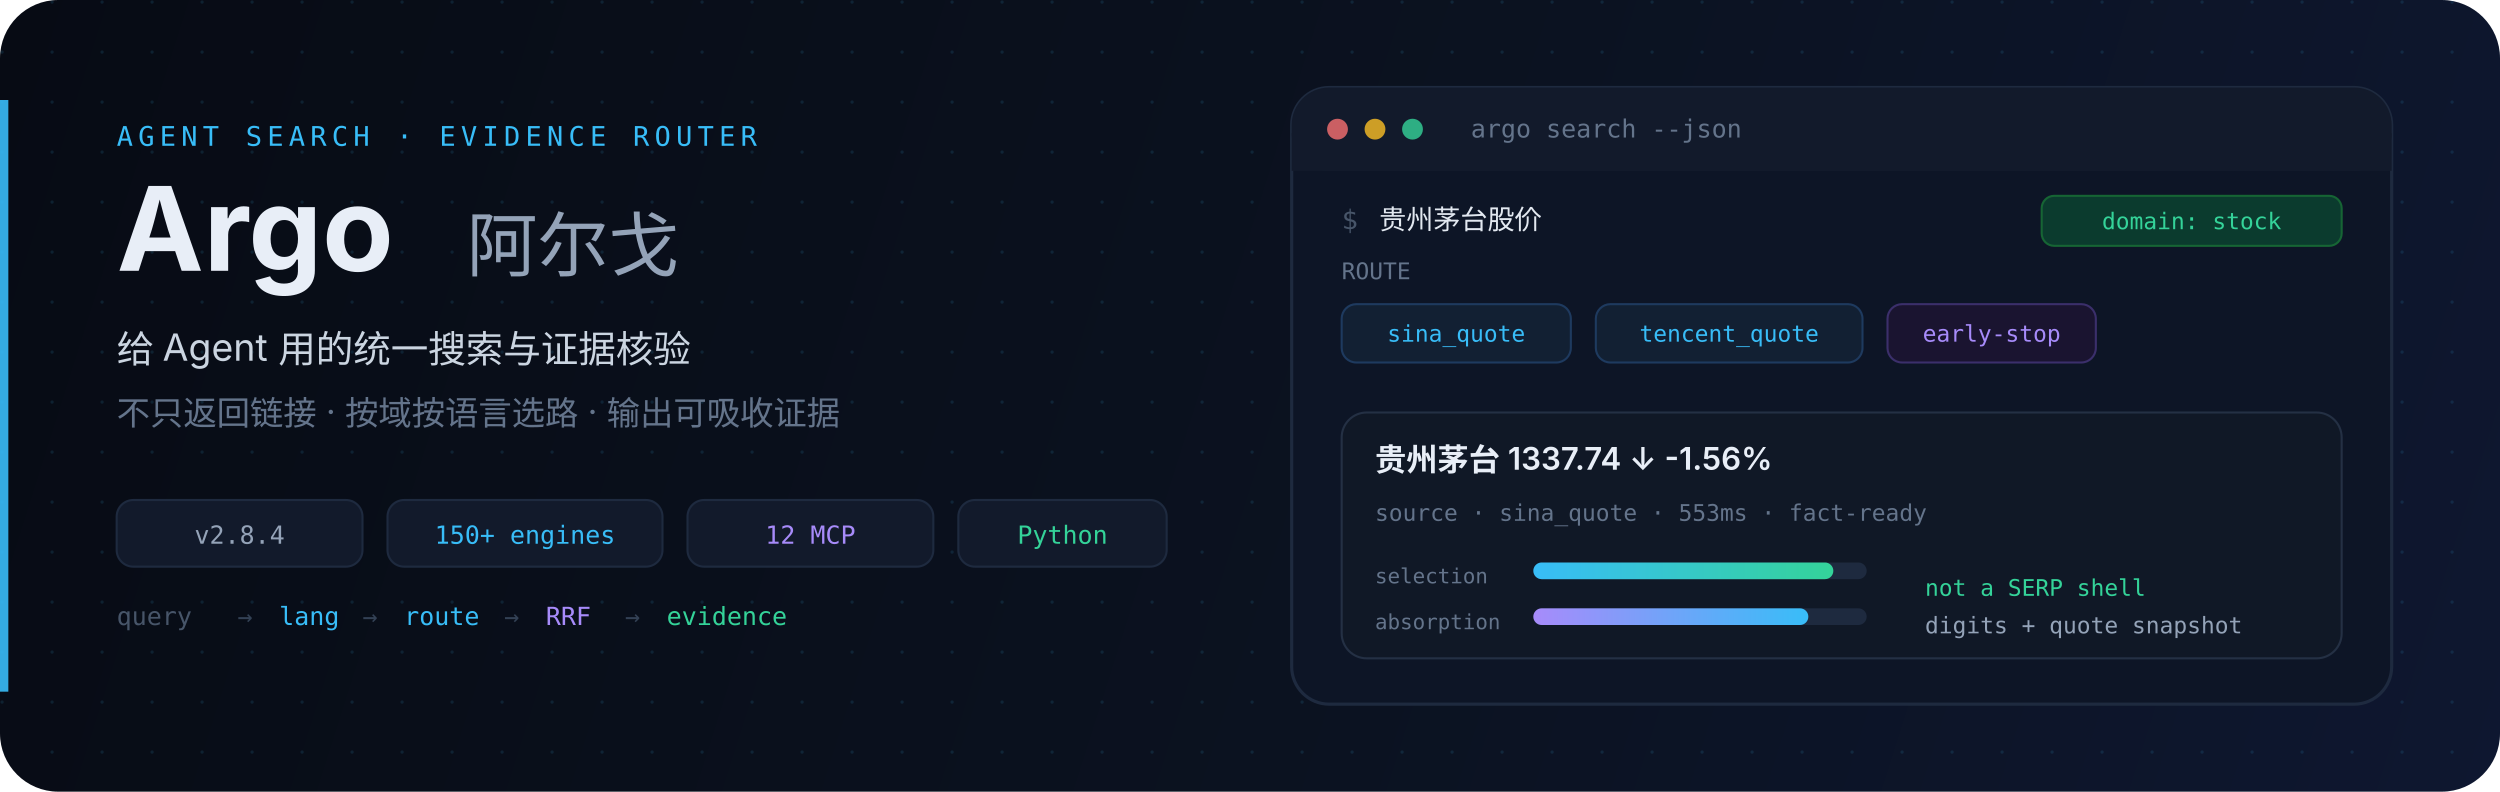
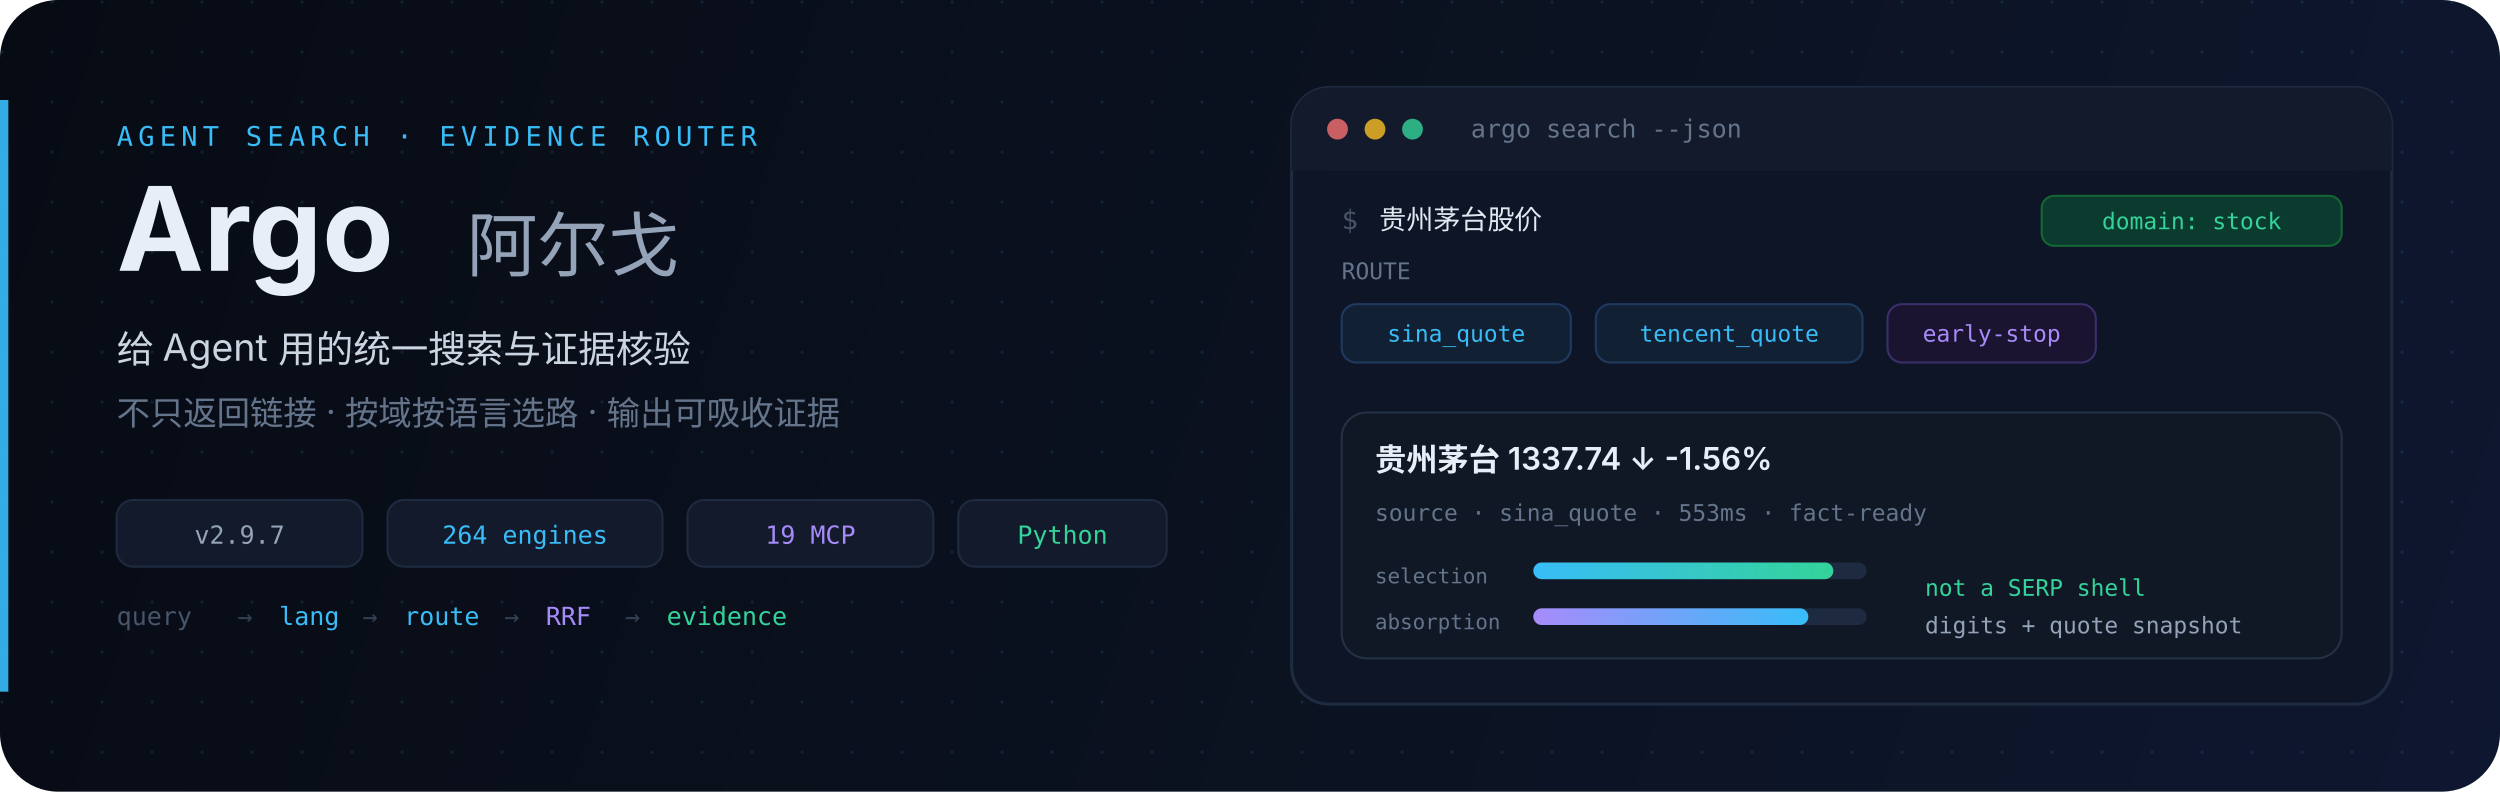
<svg xmlns="http://www.w3.org/2000/svg" width="1200" height="380" viewBox="0 0 1200 380" role="img" aria-labelledby="title desc">
  <defs>
    <linearGradient id="bg" x1="0" y1="0" x2="1200" y2="380" gradientUnits="userSpaceOnUse">
      <stop offset="0%" stop-color="#070B14" />
      <stop offset="55%" stop-color="#0B1220" />
      <stop offset="100%" stop-color="#0E1730" />
    </linearGradient>
    <linearGradient id="route" x1="0" y1="0" x2="1" y2="0">
      <stop offset="0%" stop-color="#38BDF8" stop-opacity="0.15" />
      <stop offset="50%" stop-color="#38BDF8" stop-opacity="0.85" />
      <stop offset="100%" stop-color="#A78BFA" stop-opacity="0.7" />
    </linearGradient>
    <linearGradient id="barA" x1="0" y1="0" x2="1" y2="0">
      <stop offset="0%" stop-color="#38BDF8" />
      <stop offset="100%" stop-color="#34D399" />
    </linearGradient>
    <linearGradient id="barB" x1="0" y1="0" x2="1" y2="0">
      <stop offset="0%" stop-color="#A78BFA" />
      <stop offset="100%" stop-color="#38BDF8" />
    </linearGradient>
    <pattern id="dots" width="24" height="24" patternUnits="userSpaceOnUse">
      <circle cx="1" cy="1" r="0.8" fill="#38BDF8" opacity="0.12" />
    </pattern>
  </defs>
  <rect width="1200" height="380" rx="28" fill="url(#bg)" />
  <rect width="1200" height="380" rx="28" fill="url(#dots)" />
  <rect x="0" y="48" width="4" height="284" fill="#38BDF8" opacity="0.9" />
  <g id="title-block" transform="translate(56 52)">
    <text x="0" y="18" font-family="ui-monospace, SFMono-Regular, Menlo, monospace" font-size="13" fill="#38BDF8" letter-spacing="2.5">AGENT SEARCH · EVIDENCE ROUTER</text>
    <text x="0" y="78" font-family="-apple-system, BlinkMacSystemFont, Segoe UI, PingFang SC, sans-serif" font-size="56" font-weight="700" fill="#E8EEF7">Argo</text>
    <text x="168" y="78" font-family="-apple-system, BlinkMacSystemFont, Segoe UI, PingFang SC, sans-serif" font-size="34" font-weight="500" fill="#94A3B8">阿尔戈</text>
    <text x="0" y="122" font-family="-apple-system, BlinkMacSystemFont, Segoe UI, PingFang SC, sans-serif" font-size="18" fill="#CBD5E1">给 Agent 用的统一搜索与证据核验</text>
    <text x="0" y="152" font-family="-apple-system, BlinkMacSystemFont, Segoe UI, PingFang SC, sans-serif" font-size="16" fill="#64748B">不只返回链接 · 按域按语言选路 · 输出可吸收证据</text>
    <g transform="translate(0 188)">
      <rect width="118" height="32" rx="8" fill="#121A2B" stroke="#1E2A3F" />
-       <text x="59" y="21" text-anchor="middle" font-family="ui-monospace, Menlo, monospace" font-size="12" fill="#94A3B8">v2.8.4</text>
+       <text x="59" y="21" text-anchor="middle" font-family="ui-monospace, Menlo, monospace" font-size="12" fill="#94A3B8">v2.9.7</text>
      <rect x="130" width="132" height="32" rx="8" fill="#121A2B" stroke="#1E2A3F" />
-       <text x="196" y="21" text-anchor="middle" font-family="ui-monospace, Menlo, monospace" font-size="12" fill="#38BDF8">150+ engines</text>
+       <text x="196" y="21" text-anchor="middle" font-family="ui-monospace, Menlo, monospace" font-size="12" fill="#38BDF8">264 engines</text>
      <rect x="274" width="118" height="32" rx="8" fill="#121A2B" stroke="#1E2A3F" />
-       <text x="333" y="21" text-anchor="middle" font-family="ui-monospace, Menlo, monospace" font-size="12" fill="#A78BFA">12 MCP</text>
+       <text x="333" y="21" text-anchor="middle" font-family="ui-monospace, Menlo, monospace" font-size="12" fill="#A78BFA">19 MCP</text>
      <rect x="404" width="100" height="32" rx="8" fill="#121A2B" stroke="#1E2A3F" />
      <text x="454" y="21" text-anchor="middle" font-family="ui-monospace, Menlo, monospace" font-size="12" fill="#34D399">Python</text>
    </g>
    <g transform="translate(0 248)" font-family="ui-monospace, Menlo, monospace" font-size="12">
      <text x="0" y="0" fill="#475569">query</text>
      <text x="58" y="0" fill="#334155">→</text>
      <text x="78" y="0" fill="#38BDF8">lang</text>
      <text x="118" y="0" fill="#334155">→</text>
      <text x="138" y="0" fill="#38BDF8">route</text>
      <text x="186" y="0" fill="#334155">→</text>
      <text x="206" y="0" fill="#A78BFA">RRF</text>
      <text x="244" y="0" fill="#334155">→</text>
      <text x="264" y="0" fill="#34D399">evidence</text>
    </g>
  </g>
  <g id="project-proof" transform="translate(620 42)">
    <rect width="528" height="296" rx="18" fill="#0D1526" stroke="#1E2A3F" stroke-width="1.5" />
    <rect width="528" height="40" rx="18" fill="#121A2B" />
    <rect y="22" width="528" height="18" fill="#121A2B" />
    <circle cx="22" cy="20" r="5" fill="#F87171" opacity="0.8" />
    <circle cx="40" cy="20" r="5" fill="#FBBF24" opacity="0.8" />
    <circle cx="58" cy="20" r="5" fill="#34D399" opacity="0.8" />
    <text x="86" y="24" font-family="ui-monospace, Menlo, monospace" font-size="12" fill="#64748B">argo search --json</text>
    <text x="24" y="68" font-family="ui-monospace, Menlo, monospace" font-size="13" fill="#475569">$</text>
    <text x="42" y="68" font-family="ui-monospace, Menlo, monospace" font-size="13" fill="#E2E8F0">贵州茅台股价</text>
    <rect x="360" y="52" width="144" height="24" rx="6" fill="#0B3B2E" stroke="#166534" />
    <text x="432" y="68" text-anchor="middle" font-family="ui-monospace, Menlo, monospace" font-size="11" fill="#34D399">domain: stock</text>
    <g transform="translate(24 92)">
      <text x="0" y="0" font-family="ui-monospace, Menlo, monospace" font-size="11" fill="#64748B">ROUTE</text>
      <rect x="0" y="12" width="110" height="28" rx="7" fill="#122033" stroke="#1E3A5F" />
      <text x="55" y="30" text-anchor="middle" font-family="ui-monospace, Menlo, monospace" font-size="11" fill="#38BDF8">sina_quote</text>
      <rect x="122" y="12" width="128" height="28" rx="7" fill="#122033" stroke="#1E3A5F" />
      <text x="186" y="30" text-anchor="middle" font-family="ui-monospace, Menlo, monospace" font-size="11" fill="#38BDF8">tencent_quote</text>
      <rect x="262" y="12" width="100" height="28" rx="7" fill="#1A1430" stroke="#3B2F6B" />
      <text x="312" y="30" text-anchor="middle" font-family="ui-monospace, Menlo, monospace" font-size="11" fill="#A78BFA">early-stop</text>
      <path d="M 110 26 L 122 26" stroke="url(#route)" stroke-width="2" />
      <path d="M 250 26 L 262 26" stroke="url(#route)" stroke-width="2" />
    </g>
    <g transform="translate(24 156)">
      <rect width="480" height="118" rx="12" fill="#101826" stroke="#243044" />
      <text x="16" y="28" font-family="-apple-system, BlinkMacSystemFont, Segoe UI, PingFang SC, sans-serif" font-size="15" font-weight="600" fill="#E8EEF7">贵州茅台 1337.74  ↓ -1.56%</text>
      <text x="16" y="52" font-family="ui-monospace, Menlo, monospace" font-size="11" fill="#64748B">source · sina_quote · 553ms · fact-ready</text>
      <text x="16" y="82" font-family="ui-monospace, Menlo, monospace" font-size="10" fill="#64748B">selection</text>
      <rect x="92" y="72" width="160" height="8" rx="4" fill="#1E2A3F" />
      <rect x="92" y="72" width="144" height="8" rx="4" fill="url(#barA)" />
      <text x="16" y="104" font-family="ui-monospace, Menlo, monospace" font-size="10" fill="#64748B">absorption</text>
      <rect x="92" y="94" width="160" height="8" rx="4" fill="#1E2A3F" />
      <rect x="92" y="94" width="132" height="8" rx="4" fill="url(#barB)" />
      <text x="280" y="88" font-family="ui-monospace, Menlo, monospace" font-size="11" fill="#34D399">not a SERP shell</text>
      <text x="280" y="106" font-family="ui-monospace, Menlo, monospace" font-size="11" fill="#94A3B8">digits + quote snapshot</text>
    </g>
  </g>
</svg>
